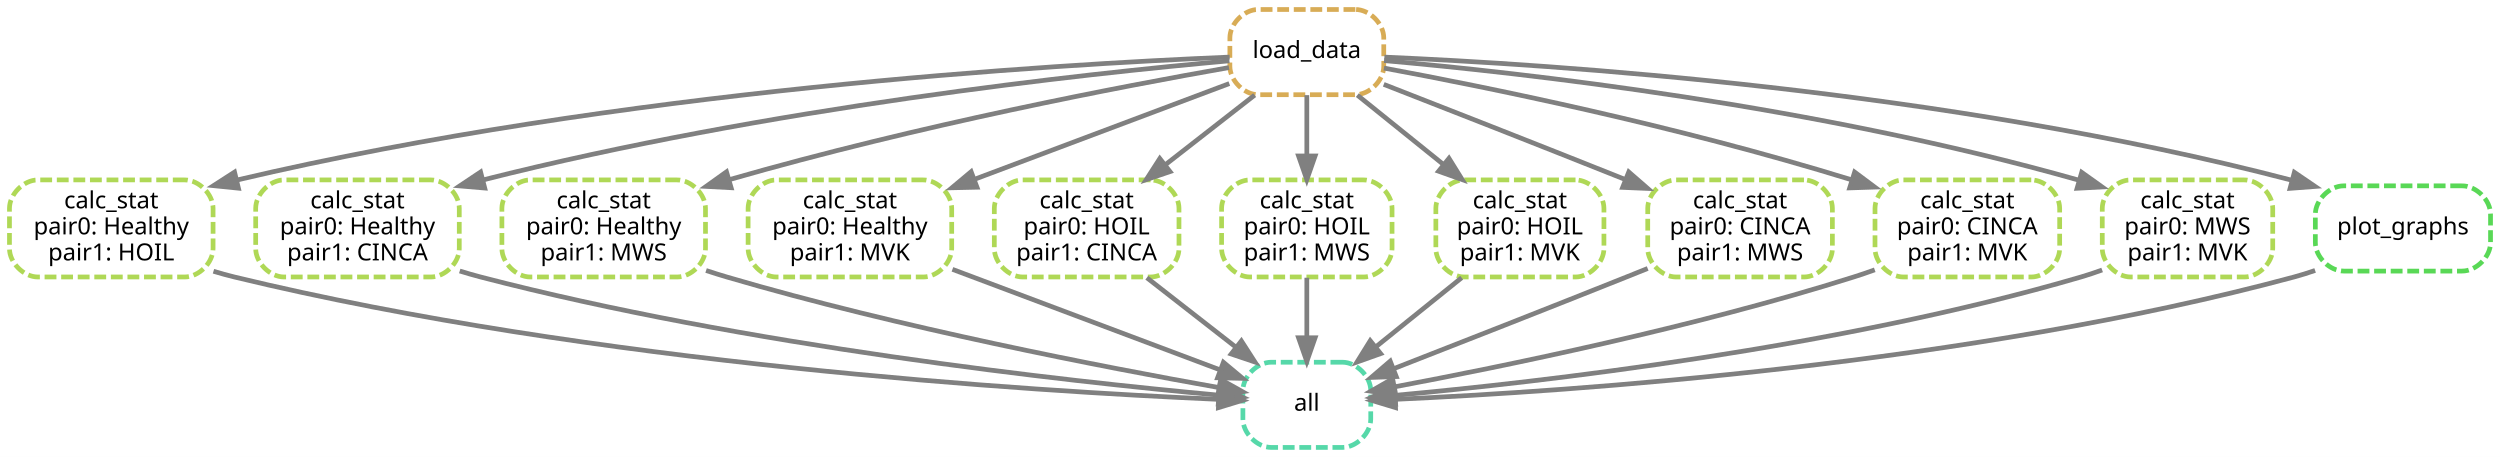
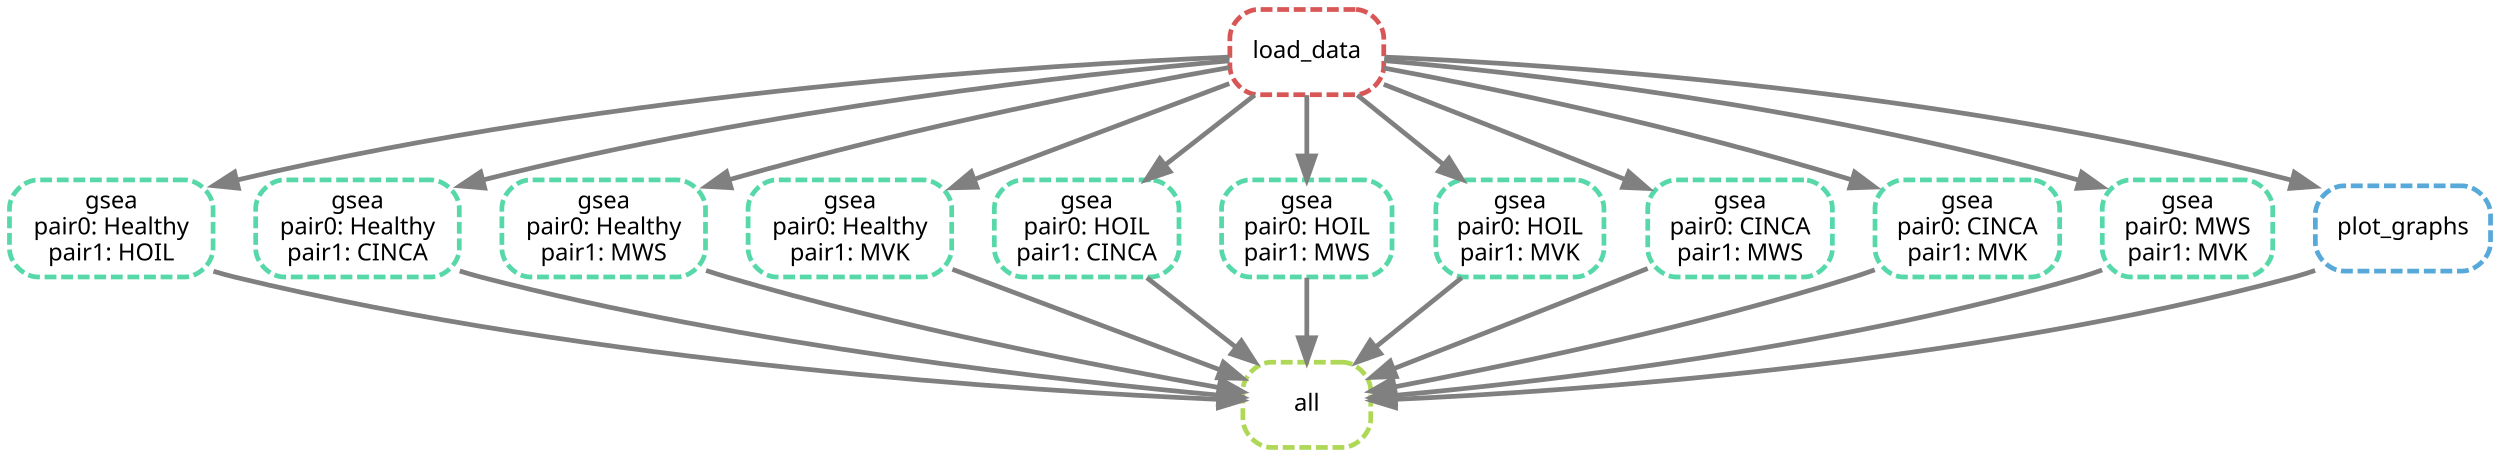
<svg xmlns="http://www.w3.org/2000/svg" width="1056pt" height="193pt" viewBox="0.00 0.00 1056.00 193.00">
  <g id="graph0" class="graph" transform="scale(1 1) rotate(0) translate(4 189)">
    <polygon fill="white" stroke="transparent" points="-4,4 -4,-189 1052,-189 1052,4 -4,4" />
    <g id="node1" class="node">
-       <path fill="none" stroke="#56d8a9" stroke-width="2" stroke-dasharray="5,2" d="M563,-36C563,-36 533,-36 533,-36 527,-36 521,-30 521,-24 521,-24 521,-12 521,-12 521,-6 527,0 533,0 533,0 563,0 563,0 569,0 575,-6 575,-12 575,-12 575,-24 575,-24 575,-30 569,-36 563,-36" />
+       <path fill="none" stroke="#afd856" stroke-width="2" stroke-dasharray="5,2" d="M563,-36C563,-36 533,-36 533,-36 527,-36 521,-30 521,-24 521,-24 521,-12 521,-12 521,-6 527,0 533,0 533,0 563,0 563,0 569,0 575,-6 575,-12 575,-12 575,-24 575,-24 575,-30 569,-36 563,-36" />
      <text text-anchor="middle" x="548" y="-15.5" font-family="sans" font-size="10.00">all</text>
    </g>
    <g id="node2" class="node">
-       <path fill="none" stroke="#afd856" stroke-width="2" stroke-dasharray="5,2" d="M74,-113C74,-113 12,-113 12,-113 6,-113 0,-107 0,-101 0,-101 0,-84 0,-84 0,-78 6,-72 12,-72 12,-72 74,-72 74,-72 80,-72 86,-78 86,-84 86,-84 86,-101 86,-101 86,-107 80,-113 74,-113" />
-       <text text-anchor="middle" x="43" y="-101" font-family="sans" font-size="10.00">calc_stat</text>
+       <path fill="none" stroke="#56d8a9" stroke-width="2" stroke-dasharray="5,2" d="M74,-113C74,-113 12,-113 12,-113 6,-113 0,-107 0,-101 0,-101 0,-84 0,-84 0,-78 6,-72 12,-72 12,-72 74,-72 74,-72 80,-72 86,-78 86,-84 86,-84 86,-101 86,-101 86,-107 80,-113 74,-113" />
+       <text text-anchor="middle" x="43" y="-101" font-family="sans" font-size="10.00">gsea</text>
      <text text-anchor="middle" x="43" y="-90" font-family="sans" font-size="10.00">pair0: Healthy</text>
      <text text-anchor="middle" x="43" y="-79" font-family="sans" font-size="10.00">pair1: HOIL</text>
    </g>
    <g id="edge1" class="edge">
      <path fill="none" stroke="grey" stroke-width="2" d="M86.17,-74.42C89.13,-73.52 92.1,-72.7 95,-72 246.23,-35.37 432.2,-23.75 510.48,-20.32" />
      <polygon fill="grey" stroke="grey" stroke-width="2" points="510.95,-23.81 520.79,-19.89 510.66,-16.81 510.95,-23.81" />
    </g>
    <g id="node3" class="node">
-       <path fill="none" stroke="#afd856" stroke-width="2" stroke-dasharray="5,2" d="M178,-113C178,-113 116,-113 116,-113 110,-113 104,-107 104,-101 104,-101 104,-84 104,-84 104,-78 110,-72 116,-72 116,-72 178,-72 178,-72 184,-72 190,-78 190,-84 190,-84 190,-101 190,-101 190,-107 184,-113 178,-113" />
-       <text text-anchor="middle" x="147" y="-101" font-family="sans" font-size="10.00">calc_stat</text>
+       <path fill="none" stroke="#56d8a9" stroke-width="2" stroke-dasharray="5,2" d="M178,-113C178,-113 116,-113 116,-113 110,-113 104,-107 104,-101 104,-101 104,-84 104,-84 104,-78 110,-72 116,-72 116,-72 178,-72 178,-72 184,-72 190,-78 190,-84 190,-84 190,-101 190,-101 190,-107 184,-113 178,-113" />
+       <text text-anchor="middle" x="147" y="-101" font-family="sans" font-size="10.00">gsea</text>
      <text text-anchor="middle" x="147" y="-90" font-family="sans" font-size="10.00">pair0: Healthy</text>
      <text text-anchor="middle" x="147" y="-79" font-family="sans" font-size="10.00">pair1: CINCA</text>
    </g>
    <g id="edge2" class="edge">
      <path fill="none" stroke="grey" stroke-width="2" d="M190.19,-74.53C193.15,-73.61 196.11,-72.75 199,-72 310.52,-42.96 446.5,-27.99 510.84,-22.08" />
      <polygon fill="grey" stroke="grey" stroke-width="2" points="511.26,-25.56 520.91,-21.18 510.63,-18.59 511.26,-25.56" />
    </g>
    <g id="node4" class="node">
-       <path fill="none" stroke="#afd856" stroke-width="2" stroke-dasharray="5,2" d="M282,-113C282,-113 220,-113 220,-113 214,-113 208,-107 208,-101 208,-101 208,-84 208,-84 208,-78 214,-72 220,-72 220,-72 282,-72 282,-72 288,-72 294,-78 294,-84 294,-84 294,-101 294,-101 294,-107 288,-113 282,-113" />
-       <text text-anchor="middle" x="251" y="-101" font-family="sans" font-size="10.00">calc_stat</text>
+       <path fill="none" stroke="#56d8a9" stroke-width="2" stroke-dasharray="5,2" d="M282,-113C282,-113 220,-113 220,-113 214,-113 208,-107 208,-101 208,-101 208,-84 208,-84 208,-78 214,-72 220,-72 220,-72 282,-72 282,-72 288,-72 294,-78 294,-84 294,-84 294,-101 294,-101 294,-107 288,-113 282,-113" />
+       <text text-anchor="middle" x="251" y="-101" font-family="sans" font-size="10.00">gsea</text>
      <text text-anchor="middle" x="251" y="-90" font-family="sans" font-size="10.00">pair0: Healthy</text>
      <text text-anchor="middle" x="251" y="-79" font-family="sans" font-size="10.00">pair1: MWS</text>
    </g>
    <g id="edge3" class="edge">
      <path fill="none" stroke="grey" stroke-width="2" d="M294.25,-74.74C297.2,-73.77 300.13,-72.84 303,-72 375.54,-50.67 462.48,-33.88 510.85,-25.29" />
      <polygon fill="grey" stroke="grey" stroke-width="2" points="511.61,-28.71 520.85,-23.54 510.4,-21.82 511.61,-28.71" />
    </g>
    <g id="node5" class="node">
-       <path fill="none" stroke="#afd856" stroke-width="2" stroke-dasharray="5,2" d="M386,-113C386,-113 324,-113 324,-113 318,-113 312,-107 312,-101 312,-101 312,-84 312,-84 312,-78 318,-72 324,-72 324,-72 386,-72 386,-72 392,-72 398,-78 398,-84 398,-84 398,-101 398,-101 398,-107 392,-113 386,-113" />
-       <text text-anchor="middle" x="355" y="-101" font-family="sans" font-size="10.00">calc_stat</text>
+       <path fill="none" stroke="#56d8a9" stroke-width="2" stroke-dasharray="5,2" d="M386,-113C386,-113 324,-113 324,-113 318,-113 312,-107 312,-101 312,-101 312,-84 312,-84 312,-78 318,-72 324,-72 324,-72 386,-72 386,-72 392,-72 398,-78 398,-84 398,-84 398,-101 398,-101 398,-107 392,-113 386,-113" />
+       <text text-anchor="middle" x="355" y="-101" font-family="sans" font-size="10.00">gsea</text>
      <text text-anchor="middle" x="355" y="-90" font-family="sans" font-size="10.00">pair0: Healthy</text>
      <text text-anchor="middle" x="355" y="-79" font-family="sans" font-size="10.00">pair1: MVK</text>
    </g>
    <g id="edge4" class="edge">
      <path fill="none" stroke="grey" stroke-width="2" d="M398.31,-75.23C432.36,-62.44 479.24,-44.83 511.42,-32.74" />
      <polygon fill="grey" stroke="grey" stroke-width="2" points="512.77,-35.97 520.9,-29.18 510.31,-29.42 512.77,-35.97" />
    </g>
    <g id="node6" class="node">
-       <path fill="none" stroke="#afd856" stroke-width="2" stroke-dasharray="5,2" d="M482,-113C482,-113 428,-113 428,-113 422,-113 416,-107 416,-101 416,-101 416,-84 416,-84 416,-78 422,-72 428,-72 428,-72 482,-72 482,-72 488,-72 494,-78 494,-84 494,-84 494,-101 494,-101 494,-107 488,-113 482,-113" />
-       <text text-anchor="middle" x="455" y="-101" font-family="sans" font-size="10.00">calc_stat</text>
+       <path fill="none" stroke="#56d8a9" stroke-width="2" stroke-dasharray="5,2" d="M482,-113C482,-113 428,-113 428,-113 422,-113 416,-107 416,-101 416,-101 416,-84 416,-84 416,-78 422,-72 428,-72 428,-72 482,-72 482,-72 488,-72 494,-78 494,-84 494,-84 494,-101 494,-101 494,-107 488,-113 482,-113" />
+       <text text-anchor="middle" x="455" y="-101" font-family="sans" font-size="10.00">gsea</text>
      <text text-anchor="middle" x="455" y="-90" font-family="sans" font-size="10.00">pair0: HOIL</text>
      <text text-anchor="middle" x="455" y="-79" font-family="sans" font-size="10.00">pair1: CINCA</text>
    </g>
    <g id="edge5" class="edge">
      <path fill="none" stroke="grey" stroke-width="2" d="M480.41,-71.69C492.04,-62.63 505.89,-51.83 518.02,-42.37" />
      <polygon fill="grey" stroke="grey" stroke-width="2" points="520.36,-44.99 526.09,-36.08 516.05,-39.47 520.36,-44.99" />
    </g>
    <g id="node7" class="node">
-       <path fill="none" stroke="#afd856" stroke-width="2" stroke-dasharray="5,2" d="M572,-113C572,-113 524,-113 524,-113 518,-113 512,-107 512,-101 512,-101 512,-84 512,-84 512,-78 518,-72 524,-72 524,-72 572,-72 572,-72 578,-72 584,-78 584,-84 584,-84 584,-101 584,-101 584,-107 578,-113 572,-113" />
-       <text text-anchor="middle" x="548" y="-101" font-family="sans" font-size="10.00">calc_stat</text>
+       <path fill="none" stroke="#56d8a9" stroke-width="2" stroke-dasharray="5,2" d="M572,-113C572,-113 524,-113 524,-113 518,-113 512,-107 512,-101 512,-101 512,-84 512,-84 512,-78 518,-72 524,-72 524,-72 572,-72 572,-72 578,-72 584,-78 584,-84 584,-84 584,-101 584,-101 584,-107 578,-113 572,-113" />
+       <text text-anchor="middle" x="548" y="-101" font-family="sans" font-size="10.00">gsea</text>
      <text text-anchor="middle" x="548" y="-90" font-family="sans" font-size="10.00">pair0: HOIL</text>
      <text text-anchor="middle" x="548" y="-79" font-family="sans" font-size="10.00">pair1: MWS</text>
    </g>
    <g id="edge6" class="edge">
      <path fill="none" stroke="grey" stroke-width="2" d="M548,-71.69C548,-63.91 548,-54.84 548,-46.45" />
      <polygon fill="grey" stroke="grey" stroke-width="2" points="551.5,-46.32 548,-36.32 544.5,-46.32 551.5,-46.32" />
    </g>
    <g id="node8" class="node">
-       <path fill="none" stroke="#afd856" stroke-width="2" stroke-dasharray="5,2" d="M661.5,-113C661.5,-113 614.5,-113 614.5,-113 608.5,-113 602.5,-107 602.5,-101 602.5,-101 602.5,-84 602.5,-84 602.5,-78 608.5,-72 614.5,-72 614.5,-72 661.5,-72 661.5,-72 667.5,-72 673.5,-78 673.5,-84 673.5,-84 673.5,-101 673.5,-101 673.5,-107 667.5,-113 661.5,-113" />
-       <text text-anchor="middle" x="638" y="-101" font-family="sans" font-size="10.00">calc_stat</text>
+       <path fill="none" stroke="#56d8a9" stroke-width="2" stroke-dasharray="5,2" d="M661.5,-113C661.5,-113 614.5,-113 614.5,-113 608.5,-113 602.5,-107 602.5,-101 602.5,-101 602.5,-84 602.5,-84 602.5,-78 608.5,-72 614.5,-72 614.5,-72 661.5,-72 661.5,-72 667.5,-72 673.5,-78 673.5,-84 673.5,-84 673.5,-101 673.5,-101 673.5,-107 667.5,-113 661.5,-113" />
+       <text text-anchor="middle" x="638" y="-101" font-family="sans" font-size="10.00">gsea</text>
      <text text-anchor="middle" x="638" y="-90" font-family="sans" font-size="10.00">pair0: HOIL</text>
      <text text-anchor="middle" x="638" y="-79" font-family="sans" font-size="10.00">pair1: MVK</text>
    </g>
    <g id="edge7" class="edge">
      <path fill="none" stroke="grey" stroke-width="2" d="M613.41,-71.69C602.16,-62.63 588.75,-51.83 577.01,-42.37" />
      <polygon fill="grey" stroke="grey" stroke-width="2" points="579.18,-39.63 569.2,-36.08 574.79,-45.08 579.18,-39.63" />
    </g>
    <g id="node9" class="node">
-       <path fill="none" stroke="#afd856" stroke-width="2" stroke-dasharray="5,2" d="M758,-113C758,-113 704,-113 704,-113 698,-113 692,-107 692,-101 692,-101 692,-84 692,-84 692,-78 698,-72 704,-72 704,-72 758,-72 758,-72 764,-72 770,-78 770,-84 770,-84 770,-101 770,-101 770,-107 764,-113 758,-113" />
-       <text text-anchor="middle" x="731" y="-101" font-family="sans" font-size="10.00">calc_stat</text>
+       <path fill="none" stroke="#56d8a9" stroke-width="2" stroke-dasharray="5,2" d="M758,-113C758,-113 704,-113 704,-113 698,-113 692,-107 692,-101 692,-101 692,-84 692,-84 692,-78 698,-72 704,-72 704,-72 758,-72 758,-72 764,-72 770,-78 770,-84 770,-84 770,-101 770,-101 770,-107 764,-113 758,-113" />
+       <text text-anchor="middle" x="731" y="-101" font-family="sans" font-size="10.00">gsea</text>
      <text text-anchor="middle" x="731" y="-90" font-family="sans" font-size="10.00">pair0: CINCA</text>
      <text text-anchor="middle" x="731" y="-79" font-family="sans" font-size="10.00">pair1: MWS</text>
    </g>
    <g id="edge8" class="edge">
      <path fill="none" stroke="grey" stroke-width="2" d="M691.98,-75.6C688.94,-74.38 685.92,-73.17 683,-72 649.78,-58.73 611.86,-43.87 584.69,-33.27" />
      <polygon fill="grey" stroke="grey" stroke-width="2" points="585.78,-29.94 575.19,-29.57 583.23,-36.46 585.78,-29.94" />
    </g>
    <g id="node10" class="node">
-       <path fill="none" stroke="#afd856" stroke-width="2" stroke-dasharray="5,2" d="M854,-113C854,-113 800,-113 800,-113 794,-113 788,-107 788,-101 788,-101 788,-84 788,-84 788,-78 794,-72 800,-72 800,-72 854,-72 854,-72 860,-72 866,-78 866,-84 866,-84 866,-101 866,-101 866,-107 860,-113 854,-113" />
-       <text text-anchor="middle" x="827" y="-101" font-family="sans" font-size="10.00">calc_stat</text>
+       <path fill="none" stroke="#56d8a9" stroke-width="2" stroke-dasharray="5,2" d="M854,-113C854,-113 800,-113 800,-113 794,-113 788,-107 788,-101 788,-101 788,-84 788,-84 788,-78 794,-72 800,-72 800,-72 854,-72 854,-72 860,-72 866,-78 866,-84 866,-84 866,-101 866,-101 866,-107 860,-113 854,-113" />
+       <text text-anchor="middle" x="827" y="-101" font-family="sans" font-size="10.00">gsea</text>
      <text text-anchor="middle" x="827" y="-90" font-family="sans" font-size="10.00">pair0: CINCA</text>
      <text text-anchor="middle" x="827" y="-79" font-family="sans" font-size="10.00">pair1: MVK</text>
    </g>
    <g id="edge9" class="edge">
      <path fill="none" stroke="grey" stroke-width="2" d="M787.89,-75.02C784.9,-73.94 781.92,-72.92 779,-72 711.84,-50.8 631.22,-34.26 585.16,-25.62" />
      <polygon fill="grey" stroke="grey" stroke-width="2" points="585.52,-22.13 575.05,-23.75 584.25,-29.01 585.52,-22.13" />
    </g>
    <g id="node11" class="node">
-       <path fill="none" stroke="#afd856" stroke-width="2" stroke-dasharray="5,2" d="M944,-113C944,-113 896,-113 896,-113 890,-113 884,-107 884,-101 884,-101 884,-84 884,-84 884,-78 890,-72 896,-72 896,-72 944,-72 944,-72 950,-72 956,-78 956,-84 956,-84 956,-101 956,-101 956,-107 950,-113 944,-113" />
-       <text text-anchor="middle" x="920" y="-101" font-family="sans" font-size="10.00">calc_stat</text>
+       <path fill="none" stroke="#56d8a9" stroke-width="2" stroke-dasharray="5,2" d="M944,-113C944,-113 896,-113 896,-113 890,-113 884,-107 884,-101 884,-101 884,-84 884,-84 884,-78 890,-72 896,-72 896,-72 944,-72 944,-72 950,-72 956,-78 956,-84 956,-84 956,-101 956,-101 956,-107 950,-113 944,-113" />
+       <text text-anchor="middle" x="920" y="-101" font-family="sans" font-size="10.00">gsea</text>
      <text text-anchor="middle" x="920" y="-90" font-family="sans" font-size="10.00">pair0: MWS</text>
      <text text-anchor="middle" x="920" y="-79" font-family="sans" font-size="10.00">pair1: MVK</text>
    </g>
    <g id="edge10" class="edge">
      <path fill="none" stroke="grey" stroke-width="2" d="M883.94,-74.96C880.95,-73.87 877.94,-72.86 875,-72 772.47,-41.98 646.57,-27.62 585.19,-22" />
      <polygon fill="grey" stroke="grey" stroke-width="2" points="585.48,-18.51 575.21,-21.11 584.86,-25.49 585.48,-18.51" />
    </g>
    <g id="node12" class="node">
-       <path fill="none" stroke="#59d856" stroke-width="2" stroke-dasharray="5,2" d="M1036,-110.5C1036,-110.5 986,-110.5 986,-110.5 980,-110.5 974,-104.5 974,-98.5 974,-98.5 974,-86.5 974,-86.5 974,-80.5 980,-74.5 986,-74.5 986,-74.5 1036,-74.5 1036,-74.5 1042,-74.5 1048,-80.5 1048,-86.5 1048,-86.5 1048,-98.5 1048,-98.5 1048,-104.5 1042,-110.5 1036,-110.5" />
+       <path fill="none" stroke="#56a9d8" stroke-width="2" stroke-dasharray="5,2" d="M1036,-110.5C1036,-110.5 986,-110.5 986,-110.5 980,-110.5 974,-104.5 974,-98.5 974,-98.5 974,-86.5 974,-86.5 974,-80.5 980,-74.5 986,-74.5 986,-74.5 1036,-74.5 1036,-74.5 1042,-74.5 1048,-80.5 1048,-86.5 1048,-86.5 1048,-98.5 1048,-98.5 1048,-104.5 1042,-110.5 1036,-110.5" />
      <text text-anchor="middle" x="1011" y="-90" font-family="sans" font-size="10.00">plot_graphs</text>
    </g>
    <g id="edge11" class="edge">
      <path fill="none" stroke="grey" stroke-width="2" d="M973.9,-74.76C970.92,-73.73 967.93,-72.79 965,-72 828.34,-35.11 659.39,-23.69 585.52,-20.33" />
      <polygon fill="grey" stroke="grey" stroke-width="2" points="585.47,-16.82 575.33,-19.89 585.17,-23.82 585.47,-16.82" />
    </g>
    <g id="node13" class="node">
-       <path fill="none" stroke="#d8ac56" stroke-width="2" stroke-dasharray="5,2" d="M568.5,-185C568.5,-185 527.5,-185 527.5,-185 521.5,-185 515.5,-179 515.5,-173 515.5,-173 515.5,-161 515.5,-161 515.5,-155 521.5,-149 527.5,-149 527.5,-149 568.5,-149 568.5,-149 574.5,-149 580.5,-155 580.5,-161 580.5,-161 580.5,-173 580.5,-173 580.5,-179 574.5,-185 568.5,-185" />
+       <path fill="none" stroke="#d85656" stroke-width="2" stroke-dasharray="5,2" d="M568.5,-185C568.5,-185 527.5,-185 527.5,-185 521.5,-185 515.5,-179 515.5,-173 515.5,-173 515.5,-161 515.5,-161 515.5,-155 521.5,-149 527.5,-149 527.5,-149 568.5,-149 568.5,-149 574.5,-149 580.5,-155 580.5,-161 580.5,-161 580.5,-173 580.5,-173 580.5,-179 574.5,-185 568.5,-185" />
      <text text-anchor="middle" x="548" y="-164.5" font-family="sans" font-size="10.00">load_data</text>
    </g>
    <g id="edge12" class="edge">
      <path fill="none" stroke="grey" stroke-width="2" d="M515.4,-164.89C441.79,-161.81 257.27,-150.88 96.25,-113" />
      <polygon fill="grey" stroke="grey" stroke-width="2" points="96.71,-109.51 86.17,-110.58 95.07,-116.31 96.71,-109.51" />
    </g>
    <g id="edge13" class="edge">
      <path fill="none" stroke="grey" stroke-width="2" d="M515.31,-163.32C454.62,-157.86 320.49,-143.51 199.95,-112.98" />
      <polygon fill="grey" stroke="grey" stroke-width="2" points="200.75,-109.57 190.19,-110.47 199,-116.35 200.75,-109.57" />
    </g>
    <g id="edge14" class="edge">
      <path fill="none" stroke="grey" stroke-width="2" d="M515.12,-160.46C469.59,-152.45 384.7,-136.3 304.06,-113.12" />
      <polygon fill="grey" stroke="grey" stroke-width="2" points="304.83,-109.7 294.25,-110.26 302.87,-116.42 304.83,-109.7" />
    </g>
    <g id="edge15" class="edge">
      <path fill="none" stroke="grey" stroke-width="2" d="M515.26,-153.7C485.77,-142.62 441.9,-126.14 407.51,-113.22" />
      <polygon fill="grey" stroke="grey" stroke-width="2" points="408.67,-109.92 398.08,-109.68 406.21,-116.48 408.67,-109.92" />
    </g>
    <g id="edge16" class="edge">
      <path fill="none" stroke="grey" stroke-width="2" d="M525.96,-148.82C514.68,-140.03 500.72,-129.14 488.17,-119.36" />
      <polygon fill="grey" stroke="grey" stroke-width="2" points="490.21,-116.51 480.17,-113.12 485.9,-122.03 490.21,-116.51" />
    </g>
    <g id="edge17" class="edge">
      <path fill="none" stroke="grey" stroke-width="2" d="M548,-148.82C548,-141.2 548,-132 548,-123.32" />
      <polygon fill="grey" stroke="grey" stroke-width="2" points="551.5,-123.12 548,-113.12 544.5,-123.12 551.5,-123.12" />
    </g>
    <g id="edge18" class="edge">
      <path fill="none" stroke="grey" stroke-width="2" d="M569.33,-148.82C580.14,-140.11 593.5,-129.35 605.56,-119.64" />
      <polygon fill="grey" stroke="grey" stroke-width="2" points="608.05,-122.12 613.64,-113.12 603.66,-116.67 608.05,-122.12" />
    </g>
    <g id="edge19" class="edge">
      <path fill="none" stroke="grey" stroke-width="2" d="M580.5,-153.36C605.9,-143.46 642.3,-129.21 682.52,-113.17" />
      <polygon fill="grey" stroke="grey" stroke-width="2" points="683.99,-116.35 691.98,-109.4 681.4,-109.85 683.99,-116.35" />
    </g>
    <g id="edge20" class="edge">
      <path fill="none" stroke="grey" stroke-width="2" d="M580.58,-160.24C623.86,-152.21 702.74,-136.29 778.23,-113.01" />
      <polygon fill="grey" stroke="grey" stroke-width="2" points="779.4,-116.31 787.89,-109.98 777.31,-109.63 779.4,-116.31" />
    </g>
    <g id="edge21" class="edge">
      <path fill="none" stroke="grey" stroke-width="2" d="M580.62,-163.41C638.43,-158.25 762.56,-144.59 874.21,-112.86" />
      <polygon fill="grey" stroke="grey" stroke-width="2" points="875.31,-116.19 883.94,-110.04 873.36,-109.47 875.31,-116.19" />
    </g>
    <g id="edge22" class="edge">
      <path fill="none" stroke="grey" stroke-width="2" d="M580.76,-164.88C650.3,-161.87 817.58,-151.2 963.85,-112.92" />
      <polygon fill="grey" stroke="grey" stroke-width="2" points="965.14,-116.2 973.9,-110.24 963.33,-109.44 965.14,-116.2" />
    </g>
  </g>
</svg>
